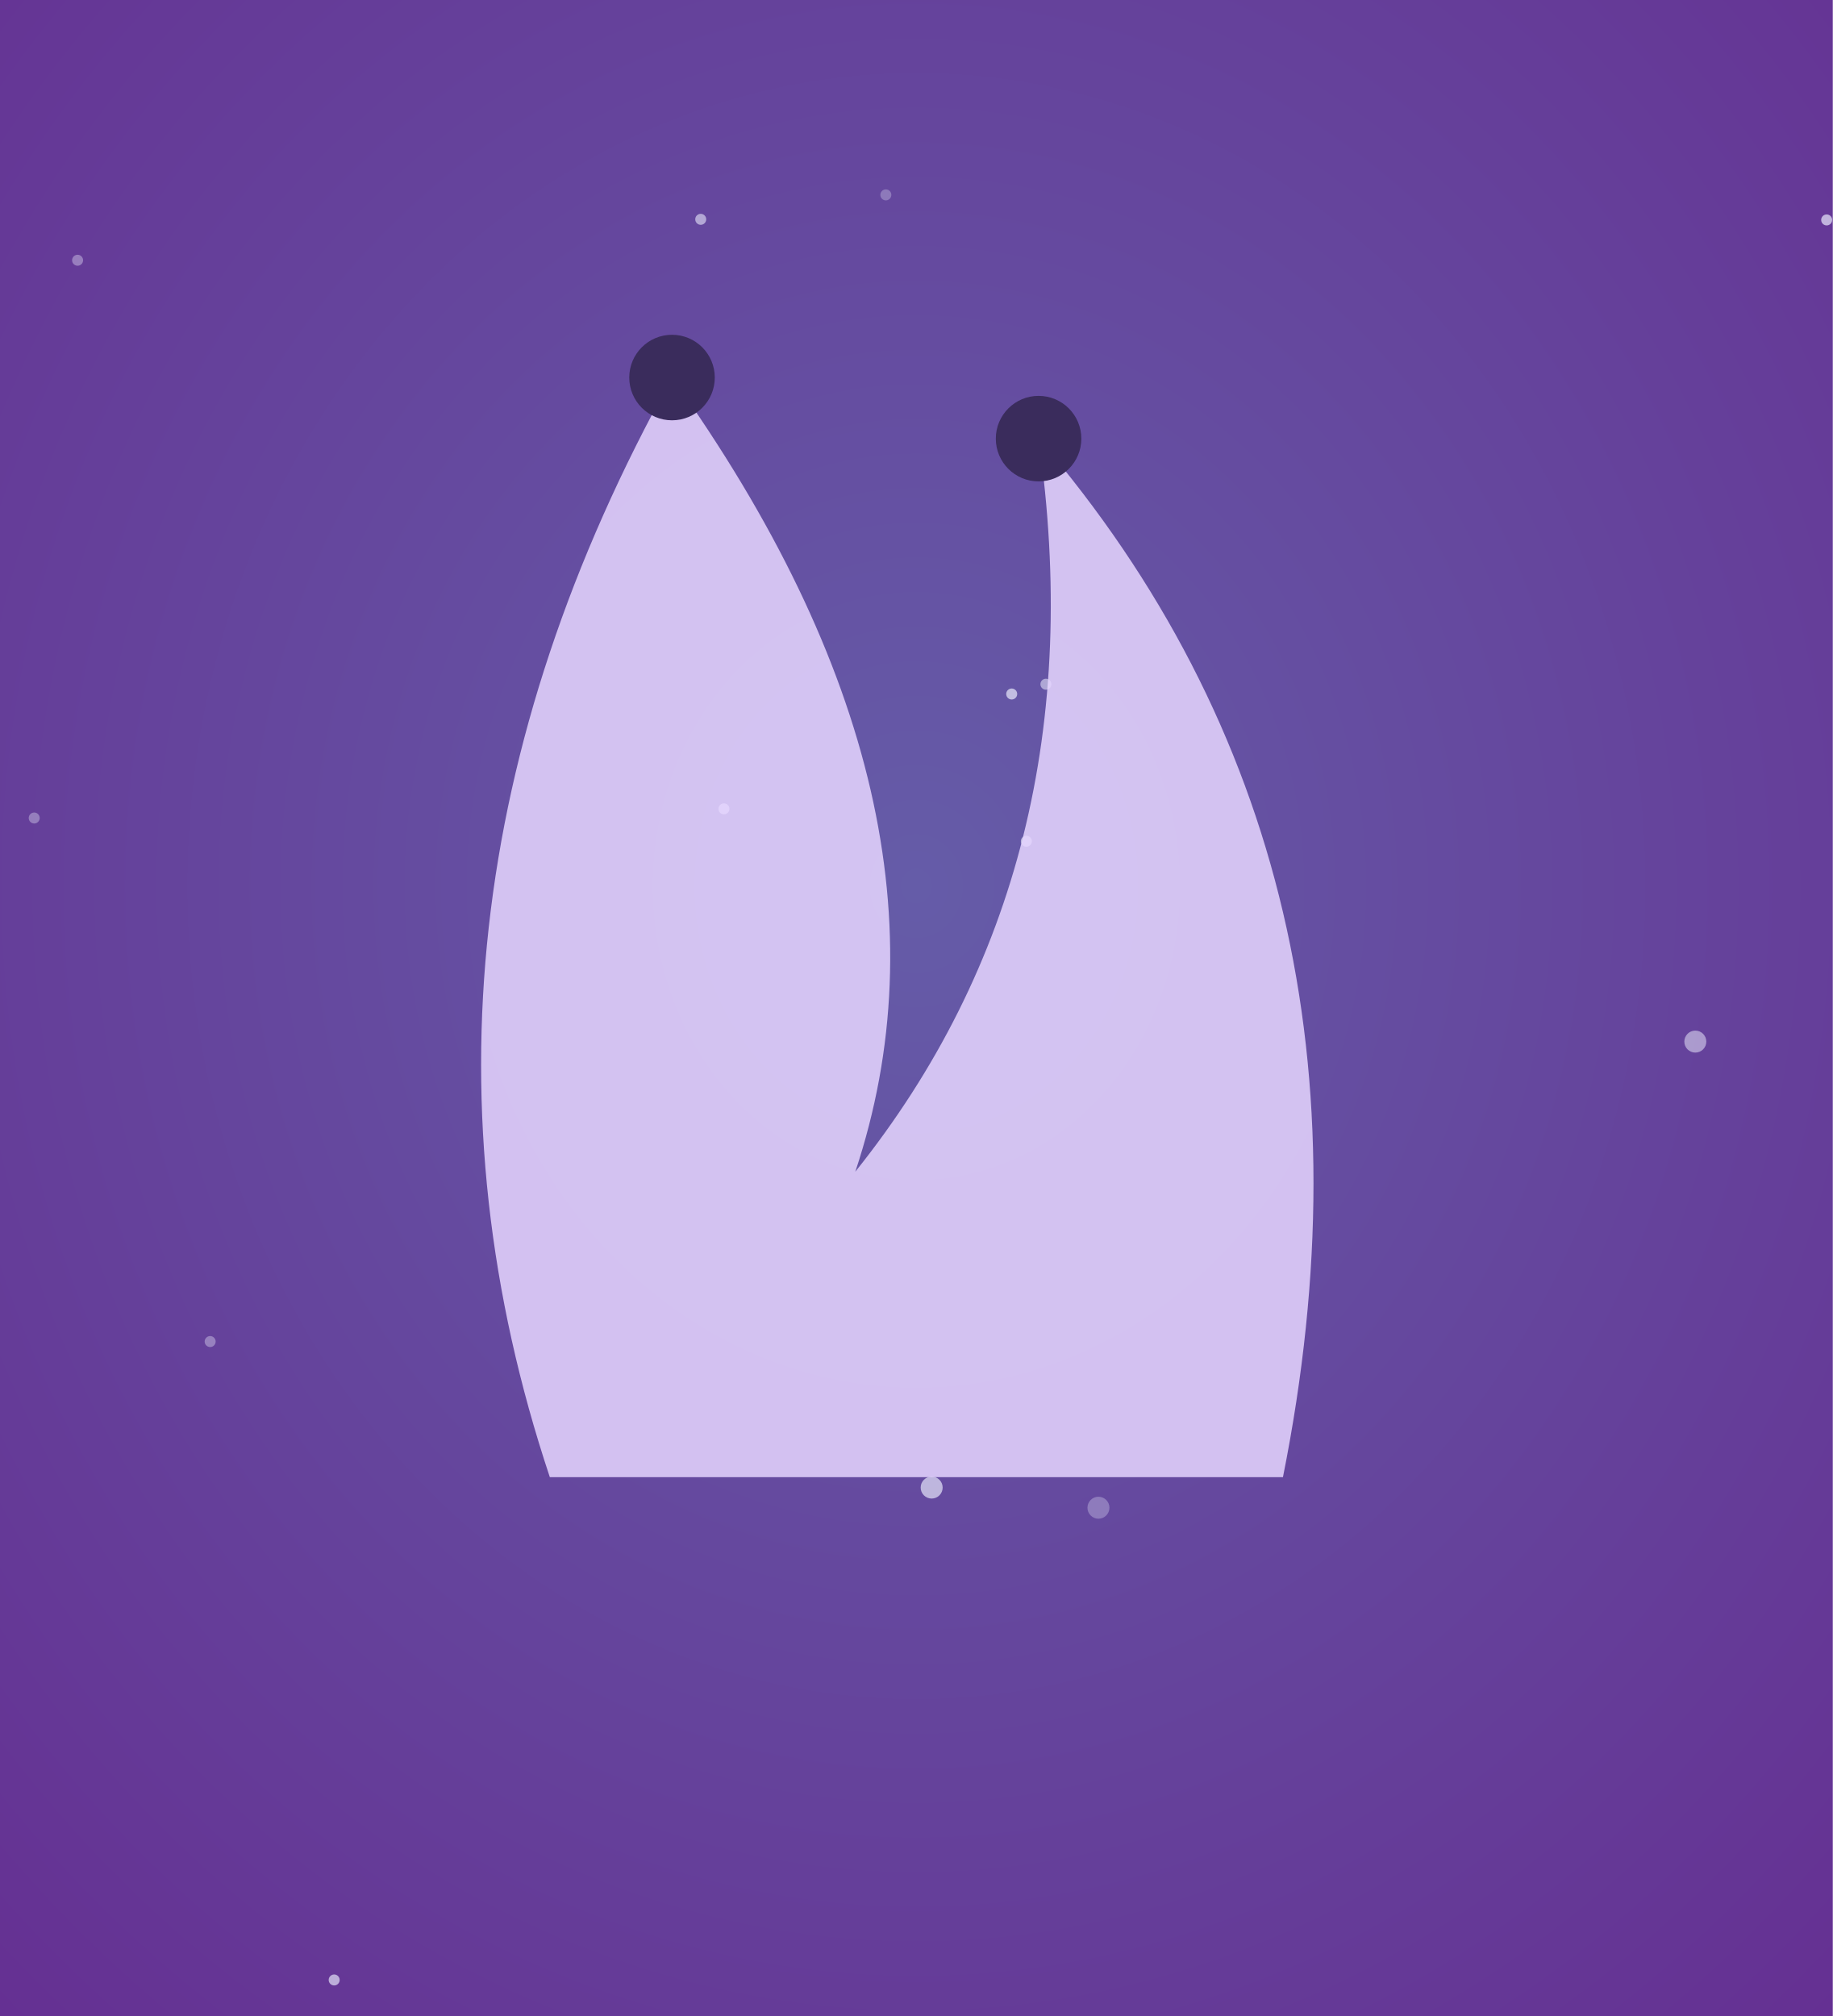
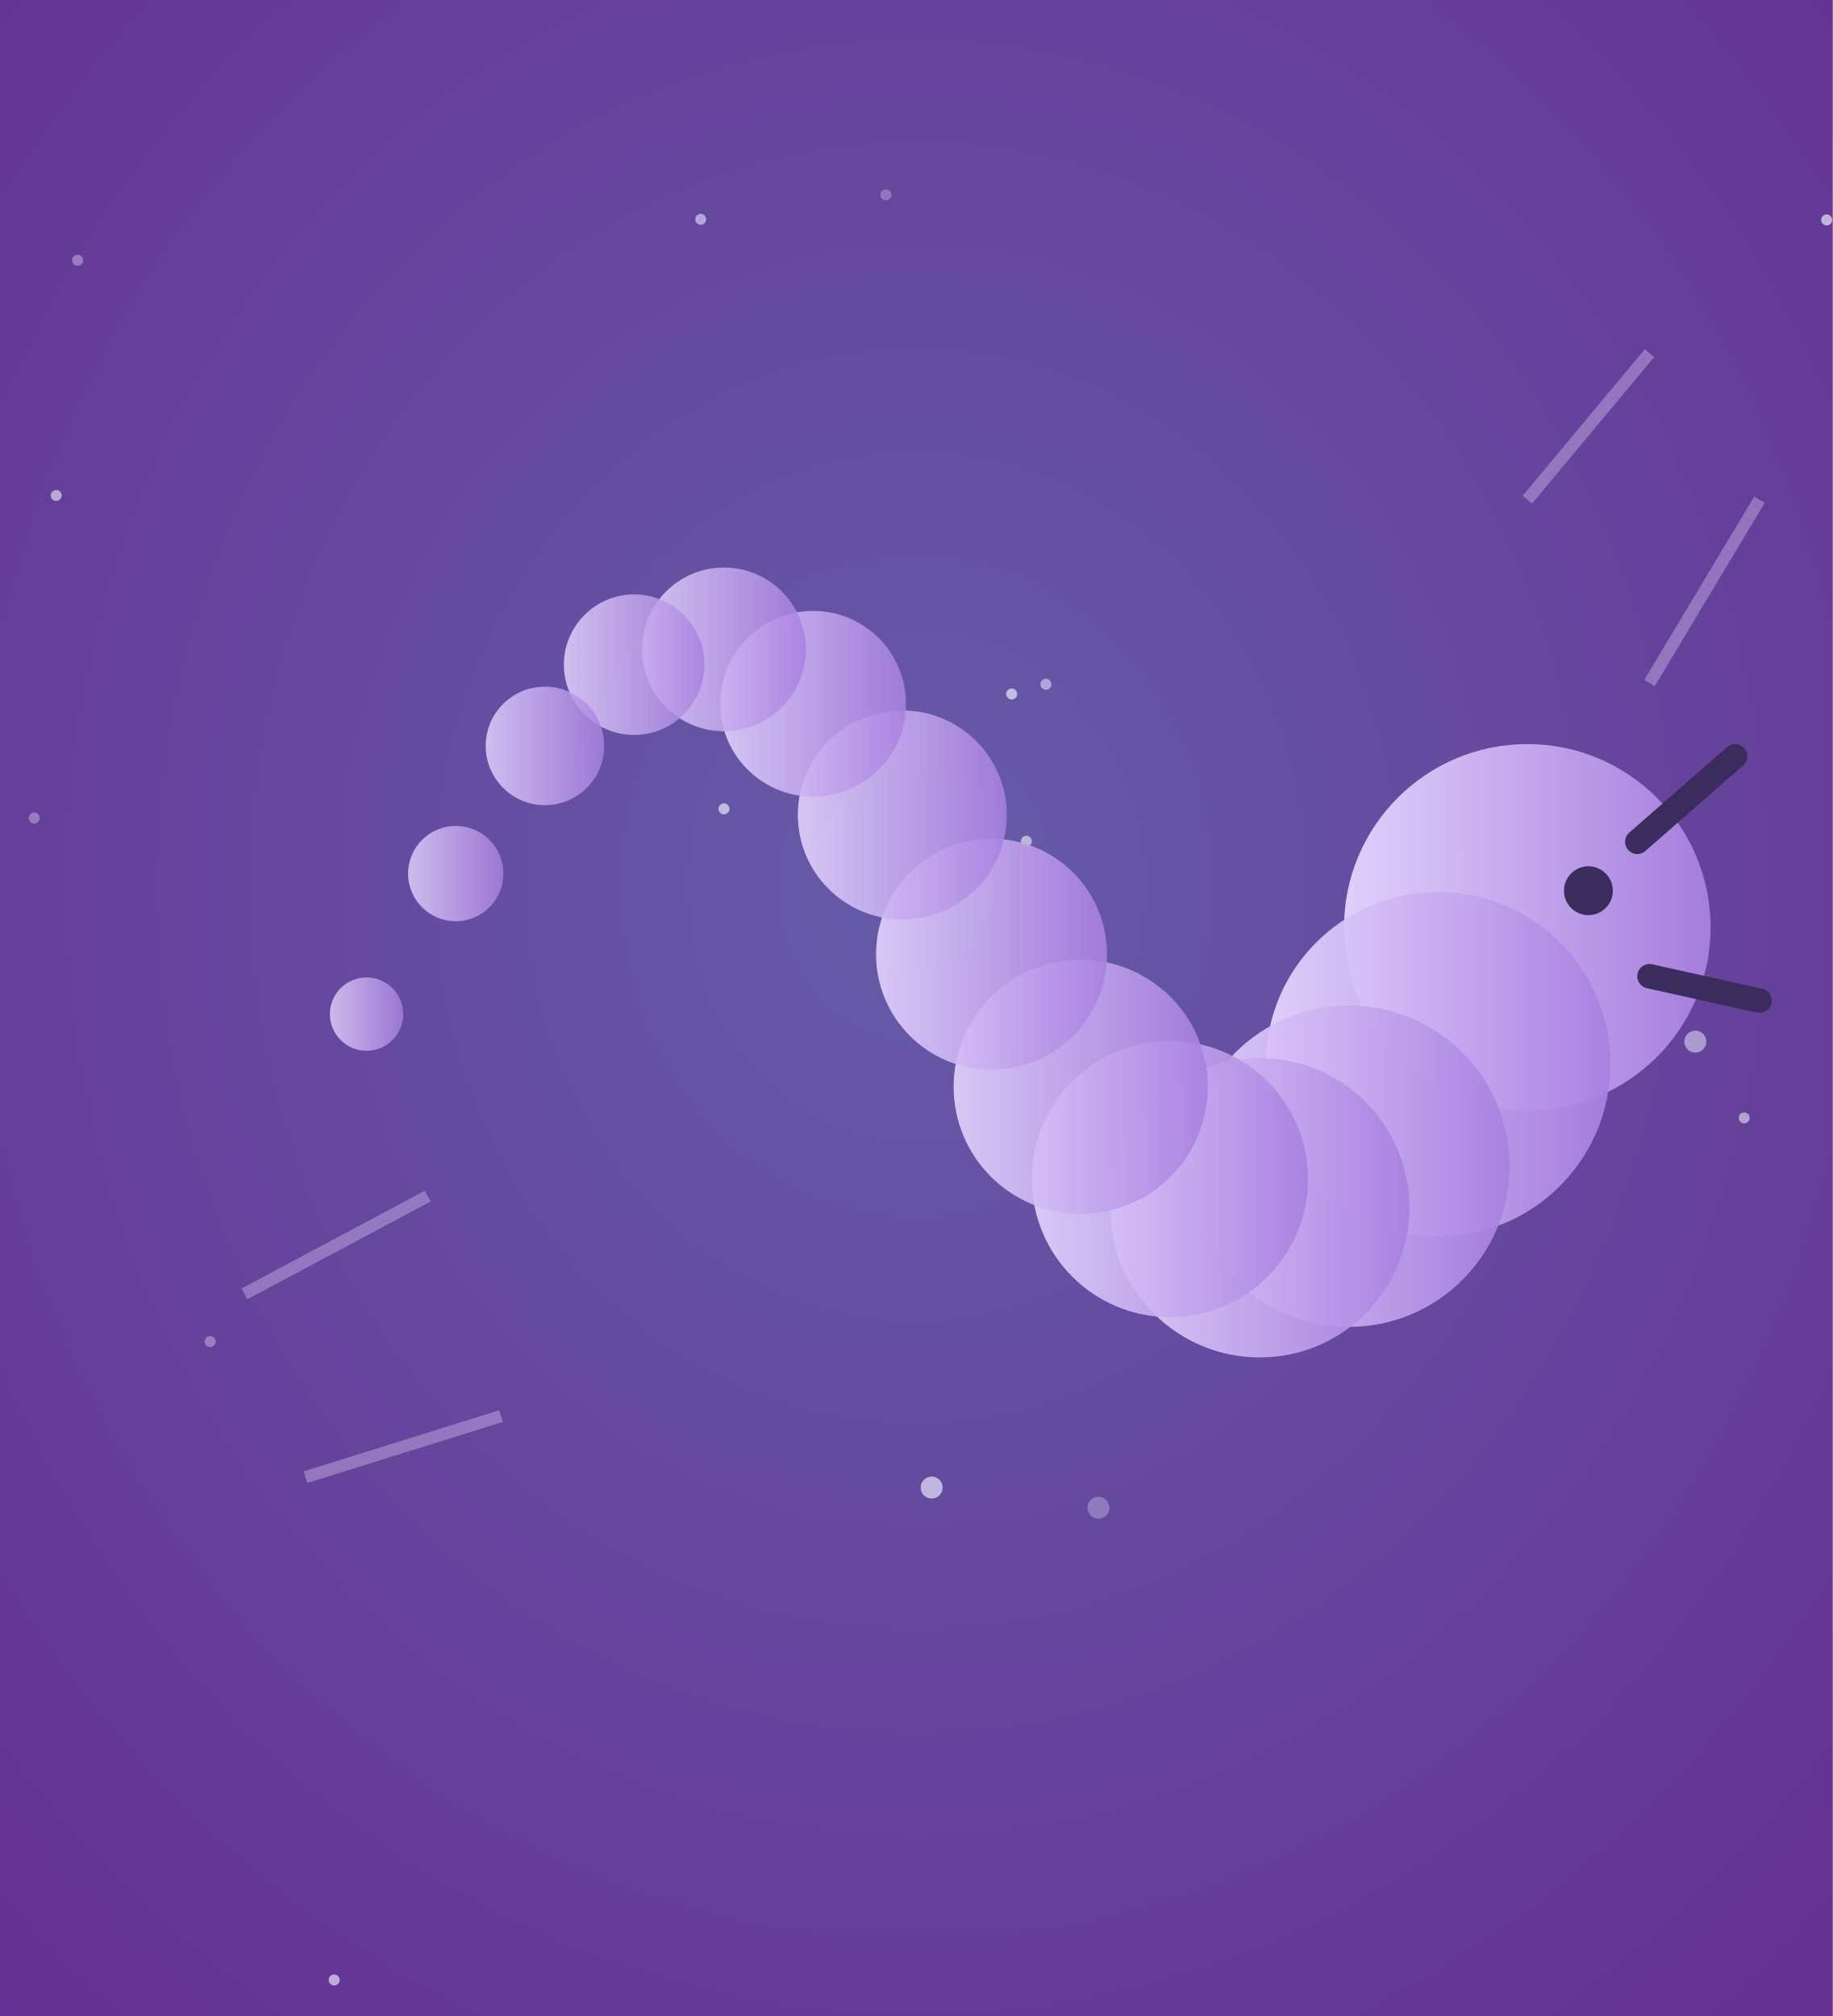
<svg xmlns="http://www.w3.org/2000/svg" viewBox="0 0 300 330" width="300" height="330">
  <defs>
    <radialGradient id="hs2-bg" cx="50%" cy="44%" r="80%">
      <stop offset="0%" stop-color="#655ca8" />
      <stop offset="100%" stop-color="#652d91" />
    </radialGradient>
+     <linearGradient id="hs2-worm" x1="0" y1="0" x2="1" y2="0">
+       <stop offset="0%" stop-color="#e6d6ff" />
+       <stop offset="100%" stop-color="#a880e0" />
+     </linearGradient>
  </defs>
  <rect width="300" height="330" fill="url(#hs2-bg)" />
  <circle cx="152.5" cy="243.5" r="1.8" fill="#eef0ff" opacity="0.65" />
  <circle cx="12.7" cy="42.6" r="0.9" fill="#eef0ff" opacity="0.37" />
  <circle cx="168.0" cy="137.7" r="0.9" fill="#eef0ff" opacity="0.61" />
  <circle cx="114.7" cy="35.9" r="0.9" fill="#eef0ff" opacity="0.57" />
  <circle cx="171.2" cy="112.0" r="0.9" fill="#eef0ff" opacity="0.53" />
  <circle cx="145.0" cy="31.9" r="0.9" fill="#eef0ff" opacity="0.29" />
  <circle cx="299.0" cy="36.0" r="0.9" fill="#eef0ff" opacity="0.67" />
  <circle cx="118.5" cy="132.4" r="0.9" fill="#eef0ff" opacity="0.67" />
  <circle cx="277.5" cy="170.5" r="1.8" fill="#eef0ff" opacity="0.51" />
  <circle cx="5.6" cy="133.9" r="0.9" fill="#eef0ff" opacity="0.35" />
  <circle cx="54.7" cy="324.1" r="0.9" fill="#eef0ff" opacity="0.64" />
  <circle cx="165.6" cy="113.6" r="0.9" fill="#eef0ff" opacity="0.67" />
  <circle cx="34.4" cy="219.6" r="0.9" fill="#eef0ff" opacity="0.36" />
  <circle cx="179.8" cy="246.8" r="1.8" fill="#eef0ff" opacity="0.30" />
-   <path d="M90,241.8 Q60,151.8 110,61.8 Q160,131.8 140,191.8 Q180,141.8 170,71.8 Q230,141.8 210,241.8 Z" fill="#e6d6ff" opacity="0.85" />
-   <circle cx="110" cy="61.8" r="7" fill="#3a2c5c" />
-   <circle cx="170" cy="71.8" r="7" fill="#3a2c5c" />
+   <circle cx="9.2" cy="81.1" r="0.9" fill="#eef0ff" opacity="0.60" />
+   <circle cx="285.5" cy="183.0" r="0.9" fill="#eef0ff" opacity="0.56" />
+   <path d="M40,211.8 l30,-16 M50,241.8 l32,-10 M250,81.8 l20,-24 M270,111.8 l18,-30" stroke="#e6d6ff" stroke-width="2" opacity="0.35" />
+   <circle cx="250.0" cy="151.8" r="30.0" fill="url(#hs2-worm)" opacity="0.95" />
+   <circle cx="235.4" cy="174.2" r="28.2" fill="url(#hs2-worm)" opacity="0.94" />
+   <circle cx="220.8" cy="190.9" r="26.3" fill="url(#hs2-worm)" opacity="0.93" />
+   <circle cx="206.2" cy="197.7" r="24.5" fill="url(#hs2-worm)" opacity="0.92" />
+   <circle cx="191.5" cy="193.0" r="22.6" fill="url(#hs2-worm)" opacity="0.90" />
+   <circle cx="176.9" cy="177.9" r="20.8" fill="url(#hs2-worm)" opacity="0.89" />
+   <circle cx="162.3" cy="156.2" r="18.9" fill="url(#hs2-worm)" opacity="0.88" />
+   <circle cx="147.7" cy="133.4" r="17.1" fill="url(#hs2-worm)" opacity="0.87" />
+   <circle cx="133.1" cy="115.2" r="15.2" fill="url(#hs2-worm)" opacity="0.86" />
+   <circle cx="118.5" cy="106.3" r="13.4" fill="url(#hs2-worm)" opacity="0.85" />
+   <circle cx="103.8" cy="108.8" r="11.5" fill="url(#hs2-worm)" opacity="0.83" />
+   <circle cx="89.2" cy="122.1" r="9.7" fill="url(#hs2-worm)" opacity="0.82" />
+   <circle cx="74.6" cy="143.0" r="7.8" fill="url(#hs2-worm)" opacity="0.81" />
+   <circle cx="60.0" cy="166.0" r="6.0" fill="url(#hs2-worm)" opacity="0.80" />
+   <path d="M268,137.8 l16,-14 M270,159.8 l18,4" stroke="#3a2c5c" stroke-width="4" stroke-linecap="round" />
+   <circle cx="260" cy="145.8" r="4" fill="#3a2c5c" />
</svg>
